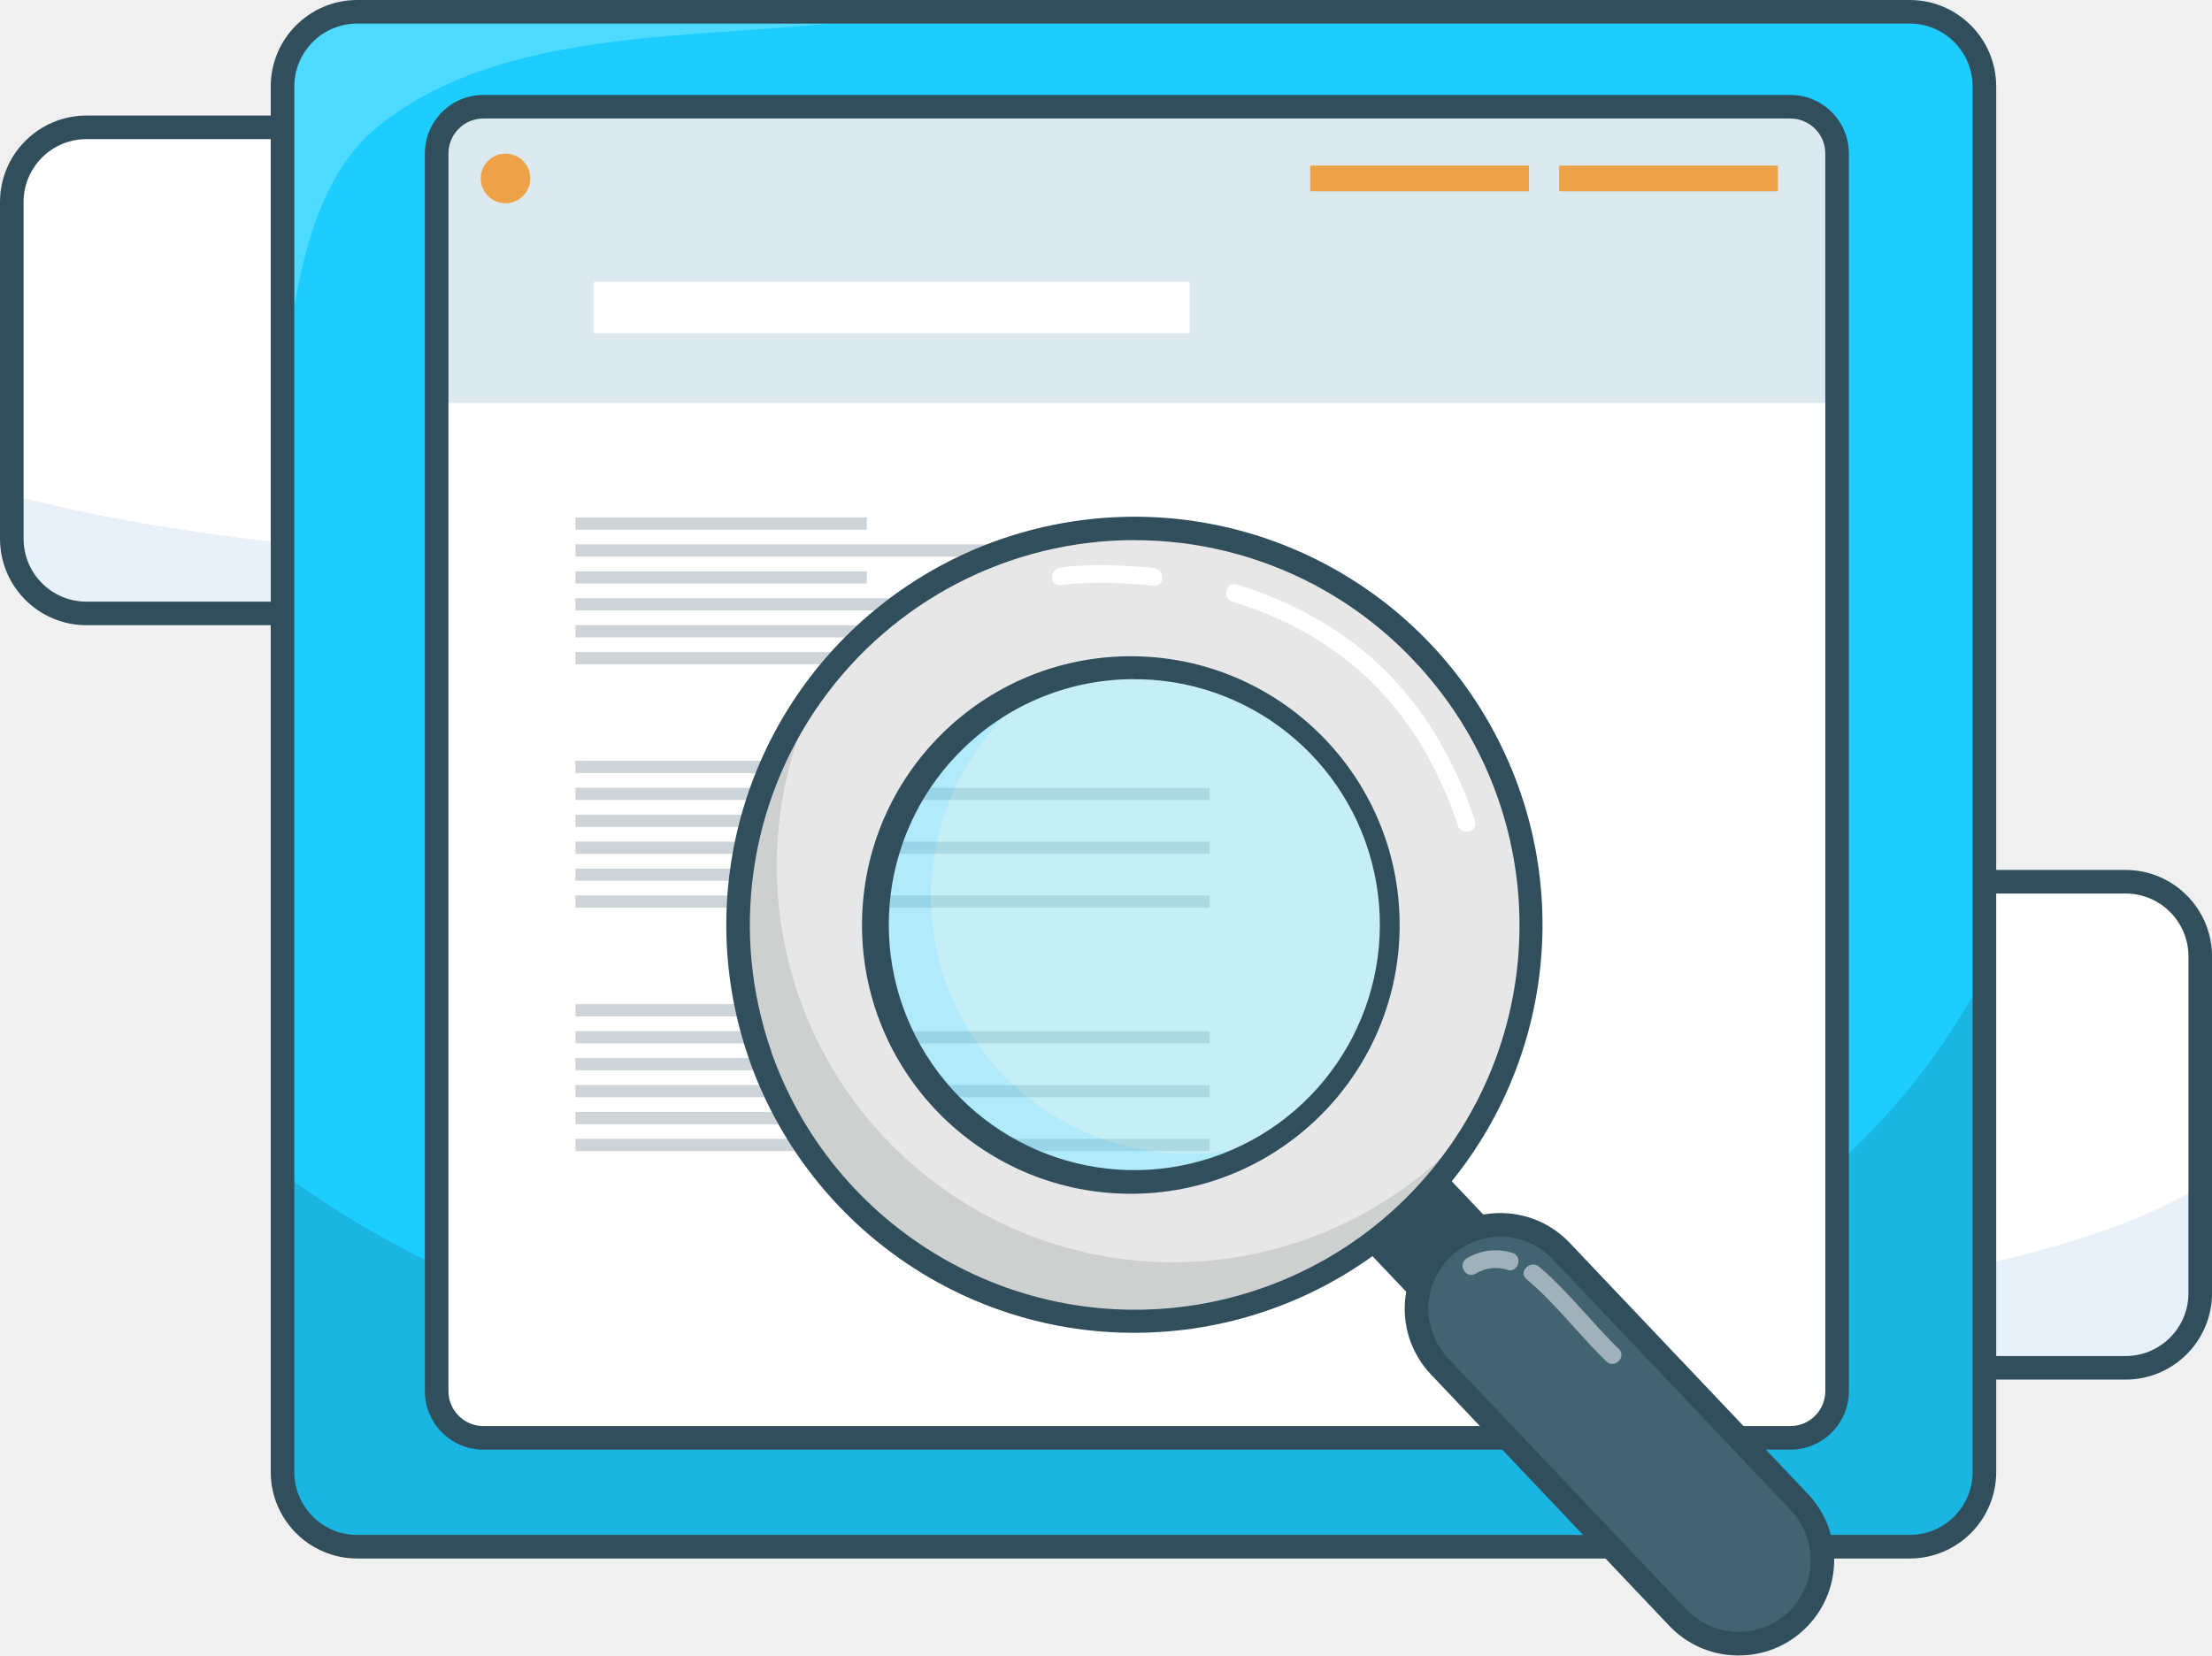
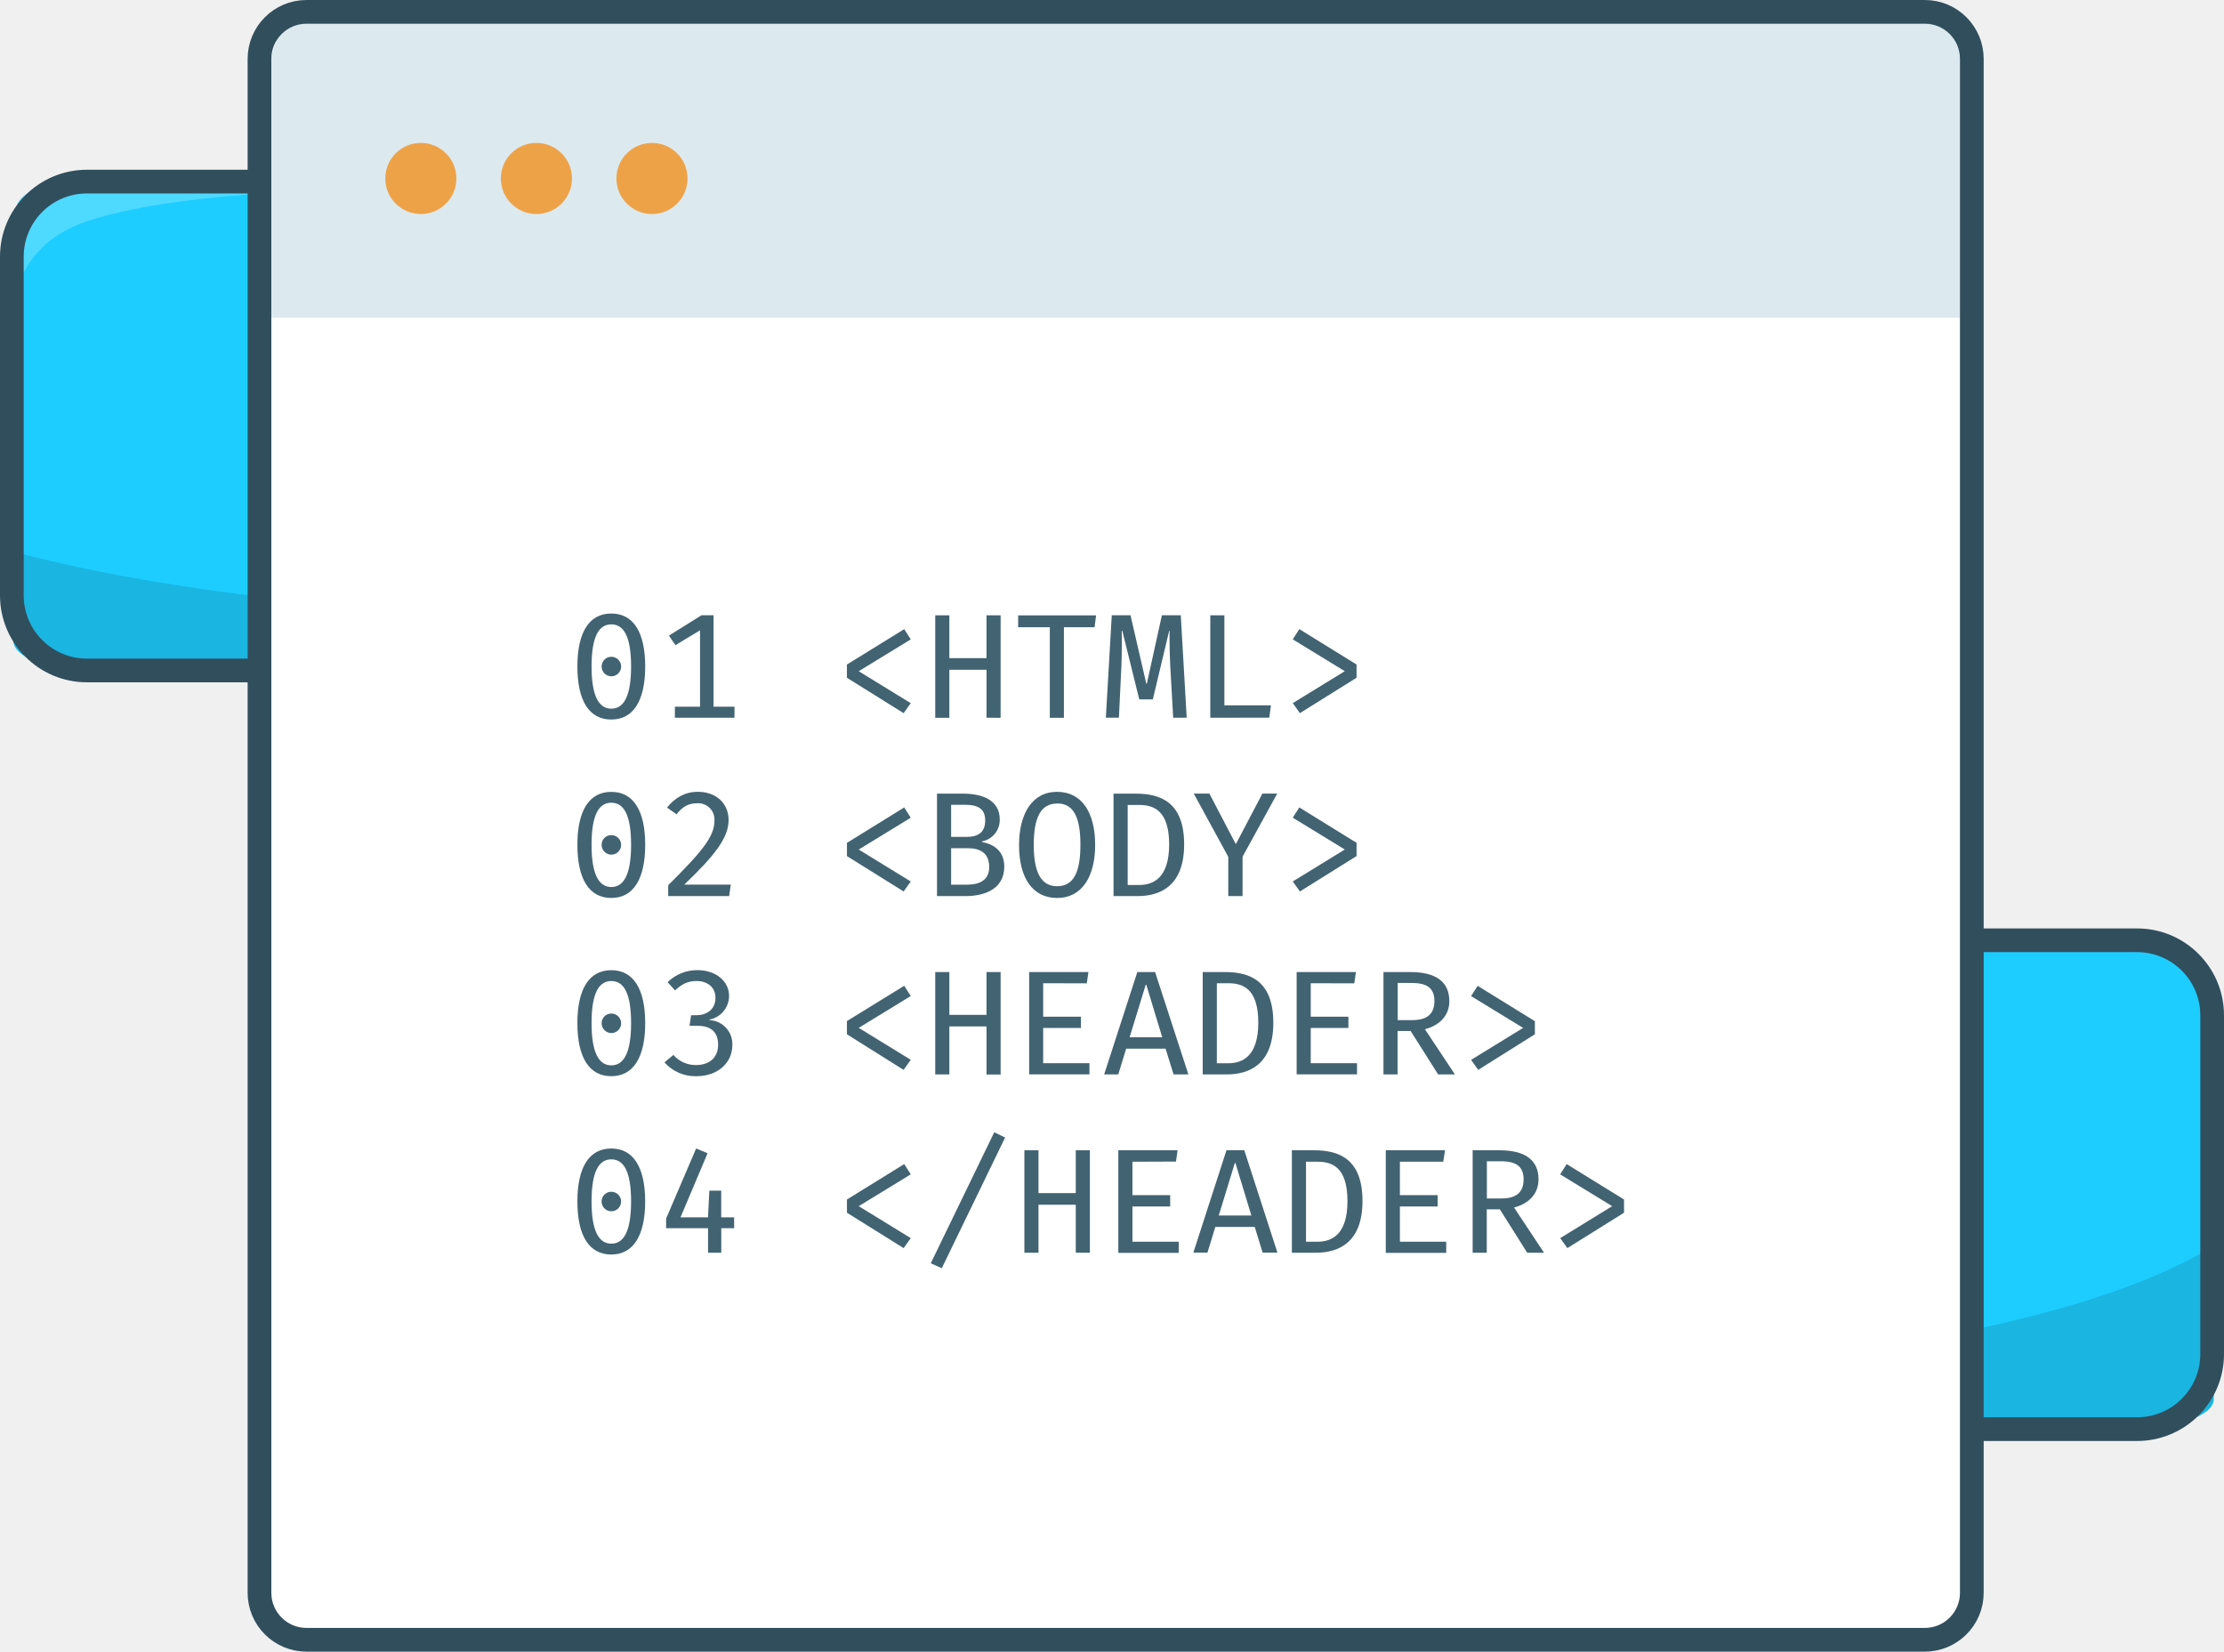
- <svg xmlns="http://www.w3.org/2000/svg" viewBox="0 0 750.45 561.75">
+ <svg xmlns="http://www.w3.org/2000/svg" viewBox="0 0 750.45 557.31">
  <defs>
-     <style>.cls-1{fill:#fff;}.cls-2{fill:#e8f0f9;}.cls-3{fill:#314e5d;}.cls-4{fill:#4ed9ff;}.cls-5{fill:#1dcdff;}.cls-6{fill:#1ab5e1;}.cls-7{fill:#dceaef;}.cls-8{fill:#ced5d8;}.cls-9{fill:#eea248;}.cls-10{opacity:0.5;}.cls-11{fill:#8bddeb;}.cls-12{fill:#62d6f8;}.cls-13{fill:#e7e7e7;}.cls-14{fill:#ced0d0;}.cls-15{fill:#426372;}</style>
+     <style>.cls-1{fill:#1dcdff;}.cls-2{fill:#1ab5e1;}.cls-3{fill:#4ed9ff;}.cls-4{fill:none;stroke:#314e5d;stroke-miterlimit:10;stroke-width:8px;}.cls-5{fill:#fff;}.cls-6{fill:#dceaef;}.cls-7{fill:#eea248;}.cls-8{fill:#426372;}</style>
  </defs>
  <g id="Layer_2" data-name="Layer 2">
    <g id="Layer_1-2" data-name="Layer 1">
-       <rect class="cls-1" x="4.48" y="43.01" width="511.52" height="164.95" rx="25.33" ry="25.33" />
-       <path class="cls-2" d="M516,146.25v51.83c0,5.46-11,9.88-24.49,9.88H29c-13.53,0-24.49-4.42-24.49-9.88v-30c31.18,8.26,66.68,13.83,103.09,17.29,44,4.18,89.35,5.4,134.51,5.58,54,.22,108.9-1.09,159.73-8.42C448.42,175.83,491.61,163.48,516,146.25Z" />
-       <path class="cls-3" d="M490.19,212.15H29.33A29.36,29.36,0,0,1,0,182.83V68.53A29.36,29.36,0,0,1,29.33,39.21H490.19a29.36,29.36,0,0,1,29.33,29.33v114.3A29.36,29.36,0,0,1,490.19,212.15ZM29.33,47.21A21.35,21.35,0,0,0,8,68.53v114.3a21.35,21.35,0,0,0,21.33,21.33H490.19a21.35,21.35,0,0,0,21.33-21.33V68.53a21.35,21.35,0,0,0-21.33-21.33Z" />
-       <rect class="cls-1" x="169.55" y="299.01" width="577.45" height="164.95" rx="25.33" ry="25.33" />
-       <path class="cls-2" d="M747,402.25v51.83c0,5.46-12.38,9.88-27.65,9.88H197.2c-15.27,0-27.65-4.42-27.65-9.88v-30c35.2,8.26,75.28,13.83,116.38,17.29,49.62,4.18,100.86,5.4,151.85,5.58,60.94.22,122.94-1.09,180.32-8.42C670.71,431.83,719.47,419.48,747,402.25Z" />
-       <path class="cls-4" d="M378.32,299.42c-54.4,3.26-130,.11-176.91,12.1-22.27,5.68-27.76,16.7-31.35,25.81l.07-25.51c0-3.27.31-6.83,6.22-9.33,7.31-3.08,20.14-3.32,31.44-3.31C263.27,299.2,323.94,297,378.32,299.42Z" />
-       <path class="cls-3" d="M721.13,468.15H194.33A29.36,29.36,0,0,1,165,438.83V324.53a29.36,29.36,0,0,1,29.33-29.33h526.8a29.36,29.36,0,0,1,29.33,29.33v114.3A29.36,29.36,0,0,1,721.13,468.15ZM194.33,303.21A21.35,21.35,0,0,0,173,324.53v114.3a21.35,21.35,0,0,0,21.33,21.33h526.8a21.35,21.35,0,0,0,21.33-21.33V324.53a21.35,21.35,0,0,0-21.33-21.33Z" />
-       <rect class="cls-5" x="96.4" y="3.38" width="577.38" height="520.85" rx="25.33" ry="25.33" />
-       <path class="cls-6" d="M673.78,329.38V493c0,17.23-12.38,31.19-27.65,31.19H124c-15.27,0-27.65-14-27.65-31.19V398.38c35.2,26.08,75.27,43.68,116.36,54.61,49.62,13.21,100.85,17.07,151.83,17.63,60.94.69,122.92-3.45,180.3-26.6C597.5,422.8,646.26,383.78,673.78,329.38Z" />
-       <path class="cls-4" d="M305.15,4.69C250.76,15,175.21,5.05,128.26,42.89,106,60.83,100.51,95.62,96.92,124.39L97,43.86c0-10.31.31-21.58,6.22-29.45,7.31-9.72,20.14-10.47,31.43-10.47C190.11,4,250.77-2.82,305.15,4.69Z" />
-       <path class="cls-3" d="M647.91,528.85H121.18a29.36,29.36,0,0,1-29.33-29.33V29.33A29.36,29.36,0,0,1,121.18,0H647.91a29.36,29.36,0,0,1,29.33,29.33v470.2A29.36,29.36,0,0,1,647.91,528.85ZM121.18,8A21.35,21.35,0,0,0,99.85,29.33v470.2a21.35,21.35,0,0,0,21.33,21.33H647.91a21.35,21.35,0,0,0,21.33-21.33V29.33A21.35,21.35,0,0,0,647.91,8Z" />
-       <rect class="cls-1" x="148.69" y="36.96" width="475.14" height="448.47" rx="15.86" ry="15.86" />
-       <path class="cls-7" d="M623.07,49.68v87.08H147.9V49.68c0-6.68,6.8-12.1,15.19-12.1H607.88C616.27,37.58,623.07,43,623.07,49.68Z" />
-       <path class="cls-3" d="M607.4,491.92H164a19.88,19.88,0,0,1-19.86-19.86v-420A19.88,19.88,0,0,1,164,32.21H607.4a19.88,19.88,0,0,1,19.86,19.86v420A19.88,19.88,0,0,1,607.4,491.92ZM164,40.21a11.88,11.88,0,0,0-11.86,11.86v420A11.88,11.88,0,0,0,164,483.92H607.4a11.88,11.88,0,0,0,11.86-11.86v-420A11.88,11.88,0,0,0,607.4,40.21Z" />
-       <rect class="cls-1" x="201.51" y="95.59" width="202.09" height="17.46" />
-       <rect class="cls-8" x="195.22" y="175.57" width="98.87" height="4.15" transform="translate(489.3 355.3) rotate(180)" />
-       <rect class="cls-8" x="195.22" y="184.71" width="215.19" height="4.15" transform="translate(605.62 373.58) rotate(180)" />
-       <rect class="cls-8" x="195.22" y="193.85" width="98.87" height="4.15" transform="translate(489.3 391.86) rotate(180)" />
-       <rect class="cls-8" x="195.22" y="202.99" width="215.19" height="4.15" transform="translate(605.62 410.14) rotate(180)" />
-       <rect class="cls-8" x="195.22" y="212.13" width="98.87" height="4.15" transform="translate(489.3 428.42) rotate(180)" />
-       <rect class="cls-8" x="195.22" y="221.27" width="215.19" height="4.15" transform="translate(605.62 446.69) rotate(180)" />
-       <rect class="cls-8" x="195.22" y="258.16" width="98.87" height="4.15" transform="translate(489.3 520.48) rotate(180)" />
-       <rect class="cls-8" x="195.22" y="267.3" width="215.19" height="4.15" transform="translate(605.62 538.76) rotate(180)" />
-       <rect class="cls-8" x="195.22" y="276.44" width="98.87" height="4.15" transform="translate(489.3 557.04) rotate(180)" />
-       <rect class="cls-8" x="195.22" y="285.58" width="215.19" height="4.15" transform="translate(605.62 575.32) rotate(180)" />
-       <rect class="cls-8" x="195.22" y="294.72" width="98.87" height="4.15" transform="translate(489.3 593.6) rotate(180)" />
-       <rect class="cls-8" x="195.22" y="303.86" width="215.19" height="4.15" transform="translate(605.62 611.87) rotate(180)" />
-       <rect class="cls-8" x="195.22" y="340.75" width="98.87" height="4.15" transform="translate(489.3 685.66) rotate(180)" />
-       <rect class="cls-8" x="195.22" y="349.89" width="215.19" height="4.15" transform="translate(605.62 703.94) rotate(180)" />
-       <rect class="cls-8" x="195.22" y="359.03" width="98.87" height="4.15" transform="translate(489.3 722.22) rotate(180)" />
-       <rect class="cls-8" x="195.22" y="368.17" width="215.19" height="4.15" transform="translate(605.62 740.5) rotate(180)" />
-       <rect class="cls-8" x="195.22" y="377.31" width="98.87" height="4.15" transform="translate(489.3 758.78) rotate(180)" />
-       <rect class="cls-8" x="195.22" y="386.45" width="215.19" height="4.15" transform="translate(605.62 777.05) rotate(180)" />
-       <rect class="cls-9" x="528.96" y="56.19" width="74.22" height="8.73" transform="translate(1132.14 121.11) rotate(180)" />
-       <rect class="cls-9" x="444.5" y="56.19" width="74.22" height="8.73" transform="translate(963.22 121.11) rotate(180)" />
-       <circle class="cls-9" cx="171.51" cy="60.55" r="8.42" />
-       <rect class="cls-3" x="464.5" y="378.11" width="37" height="79.17" transform="translate(-154.89 446.96) rotate(-43.48)" />
-       <g class="cls-10">
-         <circle class="cls-11" cx="385.82" cy="313.8" r="87.31" transform="translate(-110.07 351.58) rotate(-43.48)" />
-         <path class="cls-12" d="M339.8,364.25a87.26,87.26,0,0,1,16-133.39,87.31,87.31,0,1,0,77.46,155.29A87.32,87.32,0,0,1,339.8,364.25Z" />
-       </g>
-       <path class="cls-13" d="M481.1,220.58a134.19,134.19,0,0,0-32.65-25.27c-.21-.13-.42-.24-.65-.35A134.46,134.46,0,0,0,285,404.58c.31.35.63.69,1,1a134,134,0,0,0,34.25,26.13l.36.19A134.46,134.46,0,0,0,481.1,220.58Zm-32.89,33.14a87.31,87.31,0,1,1-123.43-3.27A87.3,87.3,0,0,1,448.21,253.73Z" />
-       <path class="cls-14" d="M490.53,391.42A134.46,134.46,0,0,1,276.94,235.35,134.47,134.47,0,1,0,506.36,373.52,135.26,135.26,0,0,1,490.53,391.42Z" />
-       <path class="cls-3" d="M384.66,452.27a137.49,137.49,0,0,1-65.89-16.78l-.5-.27a138.94,138.94,0,0,1-63.44-73.81c-.26-.68-.51-1.39-.74-2.12A138.48,138.48,0,0,1,449.61,191.4c.27.13.54.28.8.43a138.47,138.47,0,0,1-48.53,259.38A141,141,0,0,1,384.66,452.27Zm.23-269A130.54,130.54,0,0,0,261.65,356.72l0,.12c.19.6.41,1.2.63,1.79a130.92,130.92,0,0,0,59.83,69.61l.35.19A130.45,130.45,0,0,0,479.51,224h0a129.86,129.86,0,0,0-32.95-25.2l-.15-.09-.32-.17-.15-.08A130.15,130.15,0,0,0,384.89,183.3Zm0,221.81c-.83,0-1.65,0-2.48,0a91.2,91.2,0,1,1,2.48,0Zm-.11-174.62a82.74,82.74,0,0,0-57.27,22.86h0a83.3,83.3,0,1,0,59.54-22.83Q385.94,230.49,384.81,230.49Z" />
-       <rect class="cls-15" x="522.2" y="399.51" width="56.89" height="174.39" rx="28.44" ry="28.44" transform="translate(-183.82 512.43) rotate(-43.48)" />
-       <path class="cls-3" d="M589.89,561.75H589a32.21,32.21,0,0,1-22.68-10.07L485.47,466.4a32.44,32.44,0,1,1,47.08-44.65L613.41,507a32.52,32.52,0,0,1-1.22,45.86h0A32.19,32.19,0,0,1,589.89,561.75ZM509,419.65a24.46,24.46,0,0,0-17.73,41.25l80.85,85.26a24.53,24.53,0,0,0,34.56.92h0a24.53,24.53,0,0,0,.92-34.56l-80.85-85.26A24.38,24.38,0,0,0,509,419.65Z" />
-       <g class="cls-10">
-         <path class="cls-1" d="M517.9,434.08c10,8.4,17.73,18.85,27.07,27.89,2.78,2.69,7-1.55,4.24-4.24-9.34-9-17.07-19.49-27.07-27.89-2.94-2.47-7.2,1.75-4.24,4.24Z" />
-         <path class="cls-1" d="M500.64,432.19a12.83,12.83,0,0,1,10.83-1.26c3.71,1.08,5.3-4.71,1.6-5.79A18.87,18.87,0,0,0,497.61,427c-3.31,2-.3,7.17,3,5.18Z" />
-       </g>
-       <path class="cls-1" d="M418.05,204.15C434,209,449,216.76,461.46,227.83c15.82,14,26.58,32.38,33.16,52.34,1.2,3.65,7,2.09,5.79-1.6-6.89-20.9-18.13-40.29-34.7-55-13.28-11.78-29.14-20-46.05-25.22-3.7-1.13-5.28,4.66-1.6,5.79Z" />
-       <path class="cls-1" d="M359.78,198.58c10.43-1.38,21.24-.87,31.66.19,3.84.39,3.81-5.61,0-6-10.42-1.06-21.23-1.57-31.66-.19-3.77.5-3.82,6.51,0,6Z" />
+       <rect class="cls-1" x="4.48" y="61.08" width="511.52" height="164.95" rx="25.33" ry="25.33" />
+       <path class="cls-2" d="M516,164.32v51.83c0,5.46-11,9.88-24.49,9.88H29c-13.53,0-24.49-4.42-24.49-9.88v-30c31.18,8.26,66.68,13.83,103.09,17.29,44,4.18,89.35,5.4,134.51,5.58,54,.22,108.9-1.09,159.73-8.42C448.42,193.91,491.61,181.55,516,164.32Z" />
+       <path class="cls-3" d="M189.42,61.5c-48.19,3.26-115.12.11-156.71,12.1C13,79.27,8.12,90.29,4.95,99.4L5,73.9c0-3.27.28-6.83,5.51-9.33,6.47-3.08,17.84-3.32,27.85-3.31C87.51,61.27,141.24,59.11,189.42,61.5Z" />
+       <rect class="cls-4" x="4" y="61.28" width="511.52" height="164.95" rx="25.33" ry="25.33" />
+       <rect class="cls-1" x="169.55" y="317.08" width="577.45" height="164.95" rx="25.33" ry="25.33" />
+       <path class="cls-2" d="M747,420.32v51.83c0,5.46-12.38,9.88-27.65,9.88H197.2c-15.27,0-27.65-4.42-27.65-9.88v-30c35.2,8.26,75.28,13.83,116.38,17.29,49.62,4.18,100.86,5.4,151.85,5.58,60.94.22,122.94-1.09,180.32-8.42C670.71,449.91,719.47,437.55,747,420.32Z" />
+       <path class="cls-3" d="M378.32,317.5c-54.4,3.26-130,.11-176.91,12.1-22.27,5.68-27.76,16.7-31.35,25.81l.07-25.51c0-3.27.31-6.83,6.22-9.33,7.31-3.08,20.14-3.32,31.44-3.31C263.27,317.27,323.94,315.11,378.32,317.5Z" />
+       <rect class="cls-4" x="169" y="317.28" width="577.45" height="164.95" rx="25.33" ry="25.33" />
+       <rect class="cls-5" x="88.25" y="4.91" width="577.8" height="545.37" rx="15.86" ry="15.86" />
+       <path class="cls-6" d="M668.55,26.89v80.33H90.76V26.89c0-13.36,7.1-24.21,15.86-24.21H652.69C661.45,2.68,668.55,13.53,668.55,26.89Z" />
+       <rect class="cls-4" x="87.56" y="4" width="577.8" height="549.31" rx="15.86" ry="15.86" />
+       <circle class="cls-7" cx="142" cy="60.22" r="12" />
+       <circle class="cls-7" cx="181" cy="60.22" r="12" />
+       <circle class="cls-7" cx="220" cy="60.22" r="12" />
+       <path class="cls-8" d="M194.83,224.88c0-11.44,3.92-17.86,11.44-17.86s11.44,6.42,11.44,17.86-3.92,17.91-11.44,17.91S194.83,236.37,194.83,224.88Zm18.12,0c0-10.09-2.45-14.2-6.67-14.2s-6.67,4.11-6.67,14.2,2.51,14.25,6.67,14.25S212.95,235,212.95,224.88Zm-6.68-3.26a3.29,3.29,0,1,1-3.26,3.26A3.24,3.24,0,0,1,206.27,221.62Z" />
+       <path class="cls-8" d="M236.2,212.69l-8.28,5-2.21-3.21,11-6.88h4.06v30.86h7.07v3.72H227.73v-3.72h8.48V212.69Z" />
+       <path class="cls-8" d="M305.11,212.29l2.21,3.46-17.56,10.74,17.56,10.78-2.41,3.37L285.78,228.7v-4.46Z" />
+       <path class="cls-8" d="M332.89,242.19V226H320.34v16.2h-4.76V207.63h4.76v14.45h12.54V207.63h4.76v34.57Z" />
+       <path class="cls-8" d="M359,211.64v30.56h-4.76V211.64H343.56v-4h26.29l-.5,4Z" />
+       <path class="cls-8" d="M395.87,242.19l-1-17.71c-.25-4.87-.25-10.48-.2-11.59h-.16L389,236h-4.57l-5.72-23.13h-.2c0,1.15.1,7.13-.1,11.59l-.85,17.71h-4.41l2-34.57h6.32l5.32,23.08h.2l5.07-23.08h6.37l2,34.57Z" />
+       <path class="cls-8" d="M408.39,242.19V207.63h4.76V238h15.7l-.55,4.16Z" />
+       <path class="cls-8" d="M457.75,224.23v4.46l-19.12,11.94-2.41-3.37,17.56-10.78-17.56-10.74,2.21-3.46Z" />
+       <path class="cls-8" d="M194.83,285.06c0-11.44,3.92-17.86,11.44-17.86s11.44,6.42,11.44,17.86S213.79,303,206.27,303,194.83,296.54,194.83,285.06Zm18.12,0c0-10.09-2.45-14.2-6.67-14.2s-6.67,4.11-6.67,14.2,2.51,14.25,6.67,14.25S212.95,295.19,212.95,285.06Zm-6.68-3.26a3.29,3.29,0,1,1-3.26,3.26A3.24,3.24,0,0,1,206.27,281.79Z" />
+       <path class="cls-8" d="M230.89,298.5h15.7l-.55,3.86H225.47V298.7c11.94-11.84,15.61-16.61,15.61-21.83a5.49,5.49,0,0,0-5.87-5.82c-2.86,0-4.82,1.06-6.93,3.71l-3.21-2.26c2.71-3.36,6.12-5.32,10.39-5.32,6.32,0,10.39,4,10.39,9.54C245.84,282.75,241.07,288.77,230.89,298.5Z" />
+       <path class="cls-8" d="M305.11,272.46l2.21,3.46-17.56,10.74,17.56,10.78-2.41,3.37-19.12-11.94V284.4Z" />
+       <path class="cls-8" d="M325.71,302.37h-9.53V267.8H325c6.17,0,12.35,2,12.35,8.73a7.35,7.35,0,0,1-6,7.38v.2c3.46.65,7.53,2.66,7.53,8.38C338.8,300.06,332.18,302.37,325.71,302.37Zm.1-30.81h-4.87v10.83h5.27c4,0,6.23-1.66,6.23-5.57S329.93,271.56,325.81,271.56Zm.75,14.65h-5.62v12.3h5.42c3.37,0,7.43-1,7.43-5.92S330.53,286.21,326.56,286.21Z" />
+       <path class="cls-8" d="M356.7,303c-8.48,0-12.84-7.07-12.84-17.81,0-10.53,4.36-18,12.84-18s12.84,7.18,12.84,17.91C369.55,295.64,365.17,303,356.7,303Zm0-31.86c-5.62,0-7.88,4.92-7.88,14s2.41,13.9,7.88,13.9c5.62,0,7.87-4.82,7.87-14S362.32,271.1,356.7,271.1Z" />
+       <path class="cls-8" d="M383.82,302.37h-8.08V267.8h7.53c8.18,0,16.3,2.76,16.3,17.11S391.15,302.37,383.82,302.37Zm.51-30.75h-3.81v27h3.86c4.92,0,10.13-2.51,10.13-13.69C394.51,273.17,389,271.61,384.33,271.61Z" />
+       <path class="cls-8" d="M419.28,289.07v13.3h-4.82V289.12l-11.64-21.33h5.27l8.84,16.9h.16l8.88-16.9h5Z" />
+       <path class="cls-8" d="M457.75,284.4v4.46l-19.12,11.94-2.41-3.37,17.56-10.78-17.56-10.74,2.21-3.46Z" />
+       <path class="cls-8" d="M194.83,345.23c0-11.44,3.92-17.86,11.44-17.86s11.44,6.42,11.44,17.86-3.92,17.91-11.44,17.91S194.83,356.72,194.83,345.23Zm18.12,0c0-10.09-2.45-14.2-6.67-14.2s-6.67,4.11-6.67,14.2,2.51,14.25,6.67,14.25S212.95,355.36,212.95,345.23ZM206.27,342a3.29,3.29,0,1,1-3.26,3.26A3.24,3.24,0,0,1,206.27,342Z" />
+       <path class="cls-8" d="M235,363.14a13.83,13.83,0,0,1-10.78-4.66l3-2.51a9.93,9.93,0,0,0,7.62,3.41c4.66,0,7.48-2.61,7.48-6.83,0-4.82-3-6.42-7-6.42h-2.66l.55-3.56H235c3.31,0,6.42-1.85,6.42-5.87,0-3.67-2.81-5.68-6.37-5.68-3,0-5,1.06-7.27,3.16l-2.51-2.76a14.17,14.17,0,0,1,10-4.07c6.62,0,10.74,4,10.74,8.68a8.14,8.14,0,0,1-6.57,8v.2a8.07,8.07,0,0,1,7.68,8.38C247.14,358.57,242.27,363.14,235,363.14Z" />
+       <path class="cls-8" d="M305.11,332.63l2.21,3.46-17.56,10.74,17.56,10.78L304.9,361,285.78,349v-4.46Z" />
+       <path class="cls-8" d="M332.89,362.54v-16.2H320.34v16.2h-4.76V328h4.76v14.45h12.54V328h4.76v34.57h-4.76Z" />
+       <path class="cls-8" d="M352,331.77v11.29h12.74v3.81H352v11.89h15.61v3.76H347.27V328h20l-.55,3.81Z" />
+       <path class="cls-8" d="M393.31,353.86H380l-2.66,8.68h-4.76L383.77,328h6L401,362.54h-5ZM381.17,350h11l-5.37-17.71h-.2Z" />
+       <path class="cls-8" d="M413.91,362.54h-8.08V328h7.53c8.18,0,16.3,2.76,16.3,17.11S421.23,362.54,413.91,362.54Zm.5-30.76H410.6v27h3.86c4.92,0,10.13-2.51,10.13-13.69C424.6,333.34,419.13,331.77,414.41,331.77Z" />
+       <path class="cls-8" d="M442.29,331.77v11.29H455v3.81H442.29v11.89H457.9v3.76H437.53V328h20l-.55,3.81Z" />
+       <path class="cls-8" d="M480.81,347.29l10.13,15.25h-5.67L476,347.89h-4.41v14.65h-4.76V328h9.08c8.63,0,13.14,3.3,13.14,9.78C489.08,342.92,485.47,346.08,480.81,347.29Zm-4.42-15.61h-4.76v12.54h4.82c4.82,0,7.57-1.8,7.57-6.47C484,333.43,481.55,331.68,476.38,331.68Z" />
+       <path class="cls-8" d="M517.92,344.58V349L498.8,361l-2.41-3.37,17.56-10.78-17.56-10.74,2.21-3.46Z" />
+       <path class="cls-8" d="M194.83,405.4c0-11.44,3.92-17.86,11.44-17.86S217.7,394,217.7,405.4s-3.92,17.91-11.44,17.91S194.83,416.89,194.83,405.4Zm18.12,0c0-10.09-2.45-14.2-6.67-14.2s-6.67,4.11-6.67,14.2,2.51,14.25,6.67,14.25S212.95,415.53,212.95,405.4Zm-6.68-3.26A3.29,3.29,0,1,1,203,405.4,3.24,3.24,0,0,1,206.27,402.14Z" />
+       <path class="cls-8" d="M243.38,414.43v8.28h-4.46v-8.28H224.77v-3.26l10.13-23.64,3.86,1.61-9.14,21.63h9.28l.46-9h4v9h4.36v3.67Z" />
+       <path class="cls-8" d="M305.11,392.8l2.21,3.46L289.76,407l17.56,10.78-2.41,3.37-19.12-11.94v-4.46Z" />
+       <path class="cls-8" d="M317.79,427.93l-3.72-1.66,21.42-44.2,3.67,1.76Z" />
+       <path class="cls-8" d="M363,422.71v-16.2H350.42v16.2h-4.76V388.14h4.76v14.45H363V388.14h4.76v34.57Z" />
+       <path class="cls-8" d="M382.12,392v11.29h12.74v3.81H382.12v11.89h15.61v3.76H377.36V388.14h20l-.55,3.81Z" />
+       <path class="cls-8" d="M423.39,414h-13.3l-2.66,8.68h-4.76l11.19-34.57h6l11.19,34.57h-5Zm-12.14-3.86h11l-5.37-17.71h-.21Z" />
+       <path class="cls-8" d="M444,422.71h-8.08V388.14h7.53c8.18,0,16.3,2.76,16.3,17.11S451.33,422.71,444,422.71ZM444.5,392h-3.81v27h3.86c4.92,0,10.13-2.51,10.13-13.69C454.68,393.51,449.21,392,444.5,392Z" />
+       <path class="cls-8" d="M472.37,392v11.29h12.74v3.81H472.37v11.89H488v3.76H467.61V388.14h20L487,392Z" />
+       <path class="cls-8" d="M510.89,407.45,521,422.71h-5.67l-9.23-14.65h-4.42v14.65h-4.76V388.14H506c8.63,0,13.14,3.3,13.14,9.78C519.17,403.09,515.56,406.25,510.89,407.45Zm-4.41-15.6h-4.76V404.4h4.82c4.82,0,7.57-1.8,7.57-6.47C514.1,393.61,511.64,391.85,506.47,391.85Z" />
+       <path class="cls-8" d="M548,404.75v4.46l-19.12,11.94-2.41-3.37L544,407l-17.56-10.74,2.21-3.46Z" />
    </g>
  </g>
</svg>
